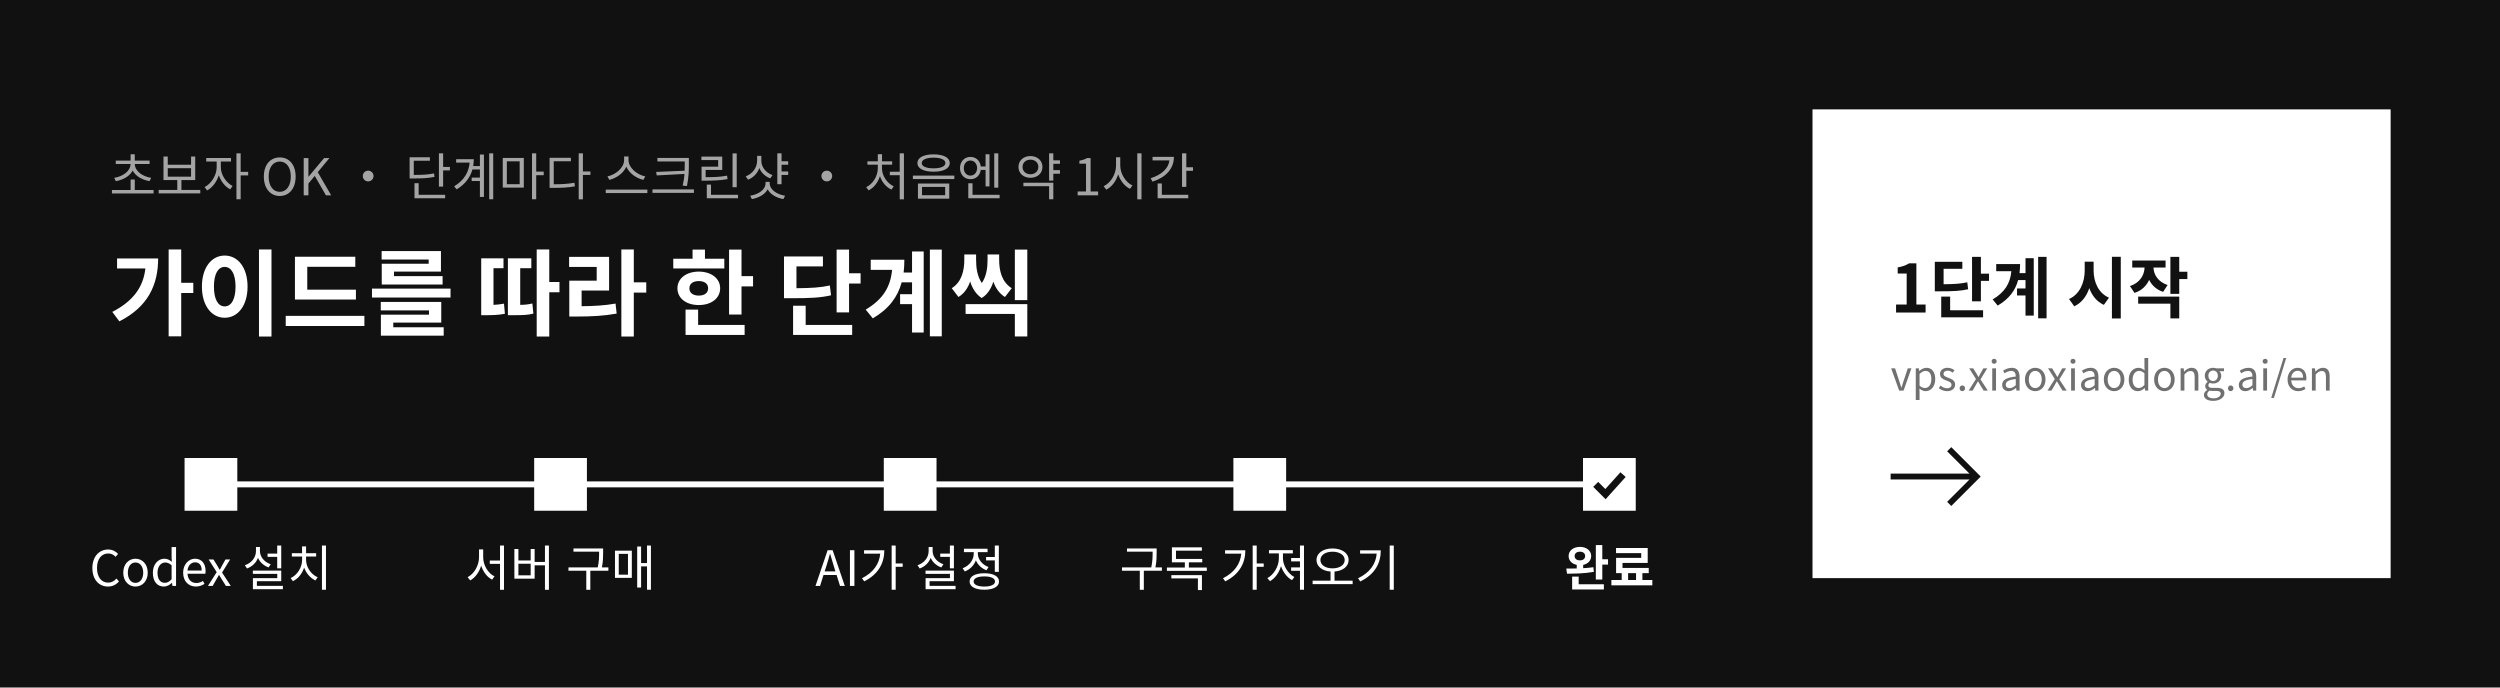
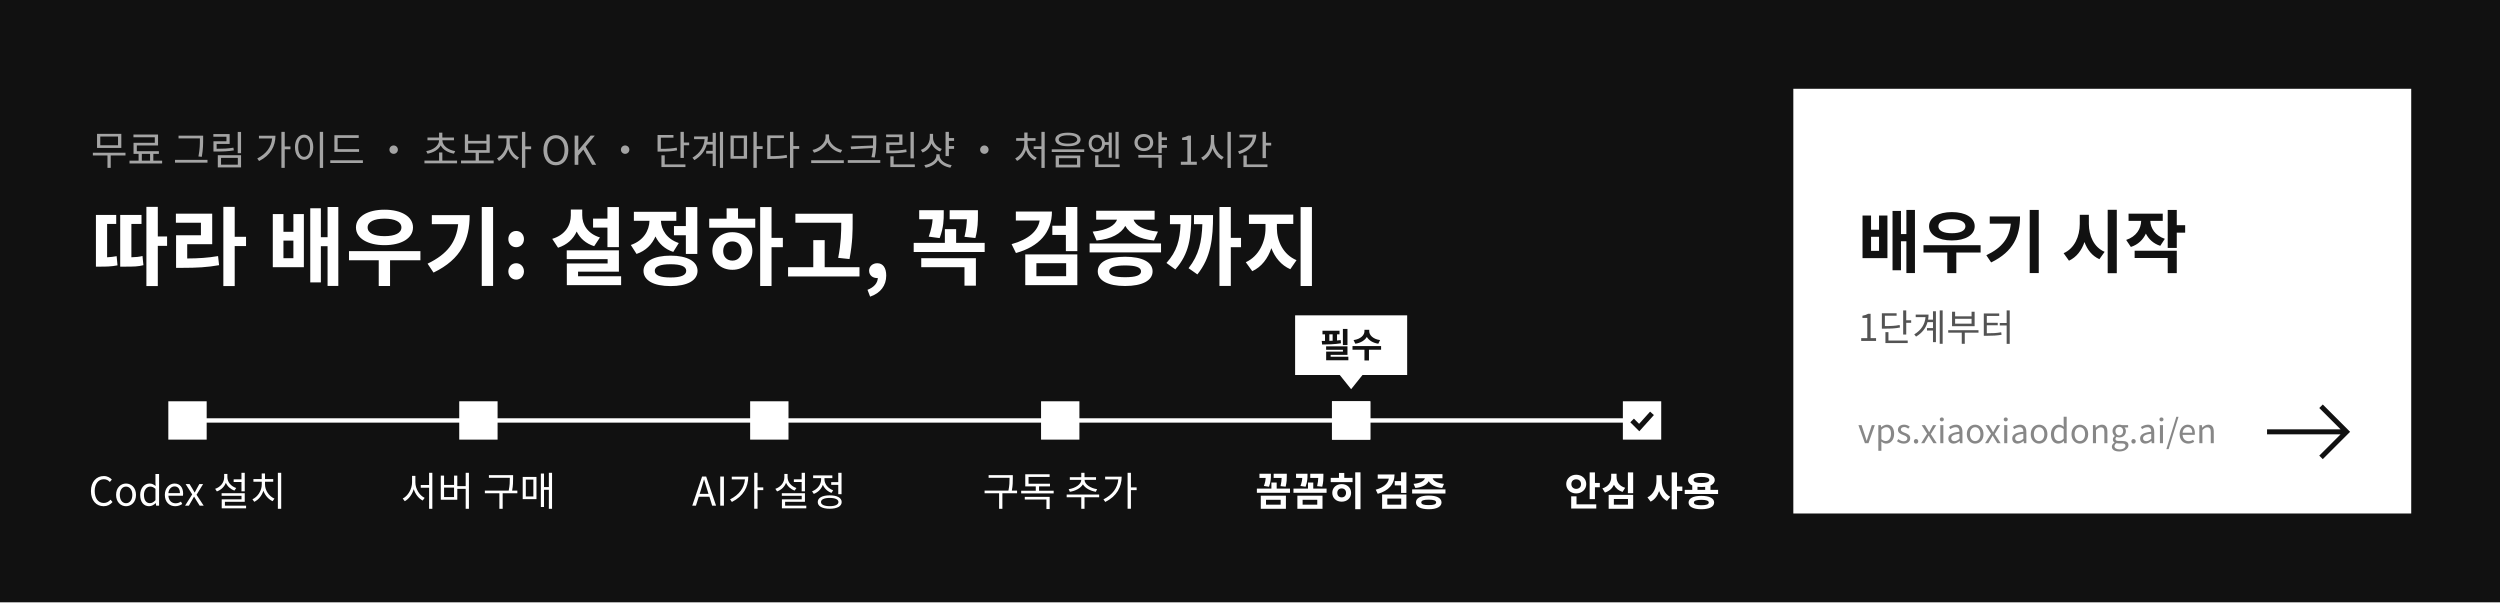
- <svg xmlns="http://www.w3.org/2000/svg" width="640" height="176" viewBox="0 0 640 176" role="img" aria-label="가이드를 따라 한 단계씩">
+ <svg xmlns="http://www.w3.org/2000/svg" width="880" height="212" viewBox="0 0 880 212" role="img" aria-label="따라 배우기: 설정하고, 꼭 검증까지">
  <style>
- .track{stroke-dasharray:358;animation:fill 7s linear infinite}
- @keyframes fill{0%{stroke-dashoffset:358;opacity:1}62%{stroke-dashoffset:0}92%{stroke-dashoffset:0;opacity:1}100%{stroke-dashoffset:0;opacity:0}}
- .arrow{animation:nudge 1.4s ease-in-out infinite}
- @keyframes nudge{0%,100%{transform:translateX(0)}50%{transform:translateX(5px)}}
- .shine{animation:shine 7s ease-in-out infinite}
- @keyframes shine{0%,62%{transform:translateX(-80px)}76%,100%{transform:translateX(228px)}}
- .ok{animation:ok 7s ease infinite}
+ .track{stroke-dasharray:512;animation:fill 8s linear infinite}
+ @keyframes fill{0%{stroke-dashoffset:512;opacity:1}62%{stroke-dashoffset:0}92%{stroke-dashoffset:0;opacity:1}100%{stroke-dashoffset:0;opacity:0}}
+ .arrow{animation:nudge 1.2s ease-in-out infinite}
+ @keyframes nudge{0%,100%{transform:translateX(0)}50%{transform:translateX(6px)}}
+ .shine{animation:shine 8s ease-in-out infinite}
+ @keyframes shine{0%,62%{transform:translateX(-90px)}76%,100%{transform:translateX(306px)}}
+ .ring{transform-box:fill-box;transform-origin:center;animation:ring 2s ease-out infinite}
+ @keyframes ring{0%{transform:scale(1);opacity:.55}100%{transform:scale(1.09,1.12);opacity:0}}
+ .ok{animation:ok 8s ease infinite}
@keyframes ok{0%,62%{opacity:0}66%,92%{opacity:1}100%{opacity:0}}
- .n0{animation:n0 7s steps(1,end) infinite}
+ .vr{transform-box:fill-box;transform-origin:center;animation:vr 8s ease-out infinite}
+ @keyframes vr{0%,49.6%{transform:scale(1);opacity:0}50.6%{opacity:.8}63.6%,100%{transform:scale(2.6);opacity:0}}
+ .n0{animation:n0 8s steps(1,end) infinite}
@keyframes n0{0%{fill-opacity:0}0%{fill-opacity:1}92%{fill-opacity:1}100%{fill-opacity:0}}
- .l0{animation:l0 7s ease infinite}
+ .l0{animation:l0 8s ease infinite}
@keyframes l0{0%{opacity:.4}0%{opacity:.4}3%{opacity:1}92%{opacity:1}100%{opacity:.4}}
- .n1{animation:n1 7s steps(1,end) infinite}
- @keyframes n1{0%{fill-opacity:0}15.5%{fill-opacity:1}92%{fill-opacity:1}100%{fill-opacity:0}}
- .l1{animation:l1 7s ease infinite}
- @keyframes l1{0%{opacity:.4}15.4%{opacity:.4}18.5%{opacity:1}92%{opacity:1}100%{opacity:.4}}
- .n2{animation:n2 7s steps(1,end) infinite}
- @keyframes n2{0%{fill-opacity:0}31%{fill-opacity:1}92%{fill-opacity:1}100%{fill-opacity:0}}
- .l2{animation:l2 7s ease infinite}
- @keyframes l2{0%{opacity:.4}30.9%{opacity:.4}34%{opacity:1}92%{opacity:1}100%{opacity:.4}}
- .n3{animation:n3 7s steps(1,end) infinite}
- @keyframes n3{0%{fill-opacity:0}46.5%{fill-opacity:1}92%{fill-opacity:1}100%{fill-opacity:0}}
- .l3{animation:l3 7s ease infinite}
- @keyframes l3{0%{opacity:.4}46.4%{opacity:.4}49.5%{opacity:1}92%{opacity:1}100%{opacity:.4}}
- .n4{animation:n4 7s steps(1,end) infinite}
- @keyframes n4{0%{fill-opacity:0}62%{fill-opacity:1}92%{fill-opacity:1}100%{fill-opacity:0}}
- .l4{animation:l4 7s ease infinite}
- @keyframes l4{0%{opacity:.4}61.9%{opacity:.4}65%{opacity:1}92%{opacity:1}100%{opacity:.4}}
- @media (prefers-reduced-motion:reduce){*{animation:none!important}}
+ .n1{animation:n1 8s steps(1,end) infinite}
+ @keyframes n1{0%{fill-opacity:0}12.4%{fill-opacity:1}92%{fill-opacity:1}100%{fill-opacity:0}}
+ .l1{animation:l1 8s ease infinite}
+ @keyframes l1{0%{opacity:.4}12.3%{opacity:.4}15.4%{opacity:1}92%{opacity:1}100%{opacity:.4}}
+ .n2{animation:n2 8s steps(1,end) infinite}
+ @keyframes n2{0%{fill-opacity:0}24.8%{fill-opacity:1}92%{fill-opacity:1}100%{fill-opacity:0}}
+ .l2{animation:l2 8s ease infinite}
+ @keyframes l2{0%{opacity:.4}24.7%{opacity:.4}27.8%{opacity:1}92%{opacity:1}100%{opacity:.4}}
+ .n3{animation:n3 8s steps(1,end) infinite}
+ @keyframes n3{0%{fill-opacity:0}37.2%{fill-opacity:1}92%{fill-opacity:1}100%{fill-opacity:0}}
+ .l3{animation:l3 8s ease infinite}
+ @keyframes l3{0%{opacity:.4}37.1%{opacity:.4}40.2%{opacity:1}92%{opacity:1}100%{opacity:.4}}
+ .n4{animation:n4 8s steps(1,end) infinite}
+ @keyframes n4{0%{fill-opacity:0}49.6%{fill-opacity:1}92%{fill-opacity:1}100%{fill-opacity:0}}
+ .l4{animation:l4 8s ease infinite}
+ @keyframes l4{0%{opacity:.4}49.5%{opacity:.4}52.6%{opacity:1}92%{opacity:1}100%{opacity:.4}}
+ .n5{animation:n5 8s steps(1,end) infinite}
+ @keyframes n5{0%{fill-opacity:0}62%{fill-opacity:1}92%{fill-opacity:1}100%{fill-opacity:0}}
+ .l5{animation:l5 8s ease infinite}
+ @keyframes l5{0%{opacity:.4}61.9%{opacity:.4}65%{opacity:1}92%{opacity:1}100%{opacity:.4}}
+ @media (prefers-reduced-motion:reduce){*{animation:none!important}.ring,.vr{opacity:0}}
</style>
  <defs>
    <clipPath id="cc">
-       <rect x="464" y="28" width="148" height="120" />
+       <rect x="632" y="32" width="216" height="148" />
    </clipPath>
    <linearGradient id="sg" x1="0" x2="1">
      <stop offset="0" stop-color="#111111" stop-opacity="0" />
      <stop offset=".5" stop-color="#111111" stop-opacity=".1" />
      <stop offset="1" stop-color="#111111" stop-opacity="0" />
    </linearGradient>
  </defs>
-   <rect width="640" height="176" fill="#111111" />
-   <text x="28" y="50" font-family="-apple-system,BlinkMacSystemFont,'Segoe UI','PingFang SC','Hiragino Sans','Apple SD Gothic Neo','Malgun Gothic','Microsoft YaHei','Noto Sans CJK SC','Noto Sans Arabic','Noto Sans',Helvetica,Arial,sans-serif" font-size="13" font-weight="400" fill="#ffffff" fill-opacity=".62" text-anchor="start">초보자 OK · 단계마다 스크린샷 · 처음엔 약 1시간</text>
-   <text x="28" y="84" font-family="-apple-system,BlinkMacSystemFont,'Segoe UI','PingFang SC','Hiragino Sans','Apple SD Gothic Neo','Malgun Gothic','Microsoft YaHei','Noto Sans CJK SC','Noto Sans Arabic','Noto Sans',Helvetica,Arial,sans-serif" font-size="24" font-weight="700" fill="#ffffff" text-anchor="start">가이드를 따라 한 단계씩</text>
-   <line x1="54" y1="124" x2="412" y2="124" stroke="#ffffff" stroke-opacity=".22" stroke-width="1.5" />
-   <line class="track" x1="54" y1="124" x2="412" y2="124" stroke="#ffffff" stroke-width="1.5" />
-   <rect class="n0" x="48" y="118" width="12" height="12" fill="#ffffff" stroke="#ffffff" stroke-width="1.5" />
-   <text x="54" y="150" font-family="-apple-system,BlinkMacSystemFont,'Segoe UI','PingFang SC','Hiragino Sans','Apple SD Gothic Neo','Malgun Gothic','Microsoft YaHei','Noto Sans CJK SC','Noto Sans Arabic','Noto Sans',Helvetica,Arial,sans-serif" font-size="12.5" font-weight="500" class="l0" fill="#ffffff" text-anchor="middle">Codex 설치</text>
-   <rect class="n1" x="137.5" y="118" width="12" height="12" fill="#ffffff" stroke="#ffffff" stroke-width="1.5" />
-   <text x="143.5" y="150" font-family="-apple-system,BlinkMacSystemFont,'Segoe UI','PingFang SC','Hiragino Sans','Apple SD Gothic Neo','Malgun Gothic','Microsoft YaHei','Noto Sans CJK SC','Noto Sans Arabic','Noto Sans',Helvetica,Arial,sans-serif" font-size="12.5" font-weight="500" class="l1" fill="#ffffff" text-anchor="middle">서버 구매</text>
-   <rect class="n2" x="227" y="118" width="12" height="12" fill="#ffffff" stroke="#ffffff" stroke-width="1.5" />
-   <text x="233" y="150" font-family="-apple-system,BlinkMacSystemFont,'Segoe UI','PingFang SC','Hiragino Sans','Apple SD Gothic Neo','Malgun Gothic','Microsoft YaHei','Noto Sans CJK SC','Noto Sans Arabic','Noto Sans',Helvetica,Arial,sans-serif" font-size="12.5" font-weight="500" class="l2" fill="#ffffff" text-anchor="middle">AI가 설정</text>
-   <rect class="n3" x="316.5" y="118" width="12" height="12" fill="#ffffff" stroke="#ffffff" stroke-width="1.5" />
-   <text x="322.5" y="150" font-family="-apple-system,BlinkMacSystemFont,'Segoe UI','PingFang SC','Hiragino Sans','Apple SD Gothic Neo','Malgun Gothic','Microsoft YaHei','Noto Sans CJK SC','Noto Sans Arabic','Noto Sans',Helvetica,Arial,sans-serif" font-size="12.5" font-weight="500" class="l3" fill="#ffffff" text-anchor="middle">구독 가져오기</text>
-   <rect class="n4" x="406" y="118" width="12" height="12" fill="#ffffff" stroke="#ffffff" stroke-width="1.5" />
-   <path class="ok" d="M408.5 124l2.5 2.5 4.5-5" fill="none" stroke="#111111" stroke-width="1.8" stroke-linejoin="miter" />
-   <text x="412" y="150" font-family="-apple-system,BlinkMacSystemFont,'Segoe UI','PingFang SC','Hiragino Sans','Apple SD Gothic Neo','Malgun Gothic','Microsoft YaHei','Noto Sans CJK SC','Noto Sans Arabic','Noto Sans',Helvetica,Arial,sans-serif" font-size="12.5" font-weight="700" class="l4" fill="#ffffff" text-anchor="middle">완료</text>
-   <rect x="464" y="28" width="148" height="120" fill="#ffffff" />
+   <rect width="880" height="212" fill="#111111" />
+   <text x="32" y="58" font-family="-apple-system,BlinkMacSystemFont,'Segoe UI','PingFang SC','Hiragino Sans','Apple SD Gothic Neo','Malgun Gothic','Microsoft YaHei','Noto Sans CJK SC','Noto Sans Arabic','Noto Sans',Helvetica,Arial,sans-serif" font-size="14" font-weight="400" fill="#ffffff" fill-opacity=".62">무료 그림 가이드 · 초보자 OK · 단계마다 스크린샷 · 처음엔 약 1시간</text>
+   <text x="32" y="98" font-family="-apple-system,BlinkMacSystemFont,'Segoe UI','PingFang SC','Hiragino Sans','Apple SD Gothic Neo','Malgun Gothic','Microsoft YaHei','Noto Sans CJK SC','Noto Sans Arabic','Noto Sans',Helvetica,Arial,sans-serif" font-size="30" font-weight="700" fill="#ffffff">따라 배우기: 설정하고, 꼭 검증까지</text>
+   <line x1="66" y1="148" x2="578" y2="148" stroke="#ffffff" stroke-opacity=".22" stroke-width="1.5" />
+   <line class="track" x1="66" y1="148" x2="578" y2="148" stroke="#ffffff" stroke-width="1.5" />
+   <rect x="455.88" y="111" width="39.44" height="21" fill="#ffffff" />
+   <path d="M471.6 132l4 5 4-5z" fill="#ffffff" />
+   <text x="475.6" y="125.82" font-family="-apple-system,BlinkMacSystemFont,'Segoe UI','PingFang SC','Hiragino Sans','Apple SD Gothic Neo','Malgun Gothic','Microsoft YaHei','Noto Sans CJK SC','Noto Sans Arabic','Noto Sans',Helvetica,Arial,sans-serif" font-size="12" font-weight="700" fill="#111111" text-anchor="middle">필수</text>
+   <rect class="n0" x="60" y="142" width="12" height="12" fill="#ffffff" stroke="#ffffff" stroke-width="1.5" />
+   <text x="66" y="178" font-family="-apple-system,BlinkMacSystemFont,'Segoe UI','PingFang SC','Hiragino Sans','Apple SD Gothic Neo','Malgun Gothic','Microsoft YaHei','Noto Sans CJK SC','Noto Sans Arabic','Noto Sans',Helvetica,Arial,sans-serif" font-size="14" font-weight="500" class="l0" fill="#ffffff" text-anchor="middle">Codex 설치</text>
+   <rect class="n1" x="162.4" y="142" width="12" height="12" fill="#ffffff" stroke="#ffffff" stroke-width="1.5" />
+   <text x="168.4" y="178" font-family="-apple-system,BlinkMacSystemFont,'Segoe UI','PingFang SC','Hiragino Sans','Apple SD Gothic Neo','Malgun Gothic','Microsoft YaHei','Noto Sans CJK SC','Noto Sans Arabic','Noto Sans',Helvetica,Arial,sans-serif" font-size="14" font-weight="500" class="l1" fill="#ffffff" text-anchor="middle">서버 구매</text>
+   <rect class="n2" x="264.8" y="142" width="12" height="12" fill="#ffffff" stroke="#ffffff" stroke-width="1.5" />
+   <text x="270.8" y="178" font-family="-apple-system,BlinkMacSystemFont,'Segoe UI','PingFang SC','Hiragino Sans','Apple SD Gothic Neo','Malgun Gothic','Microsoft YaHei','Noto Sans CJK SC','Noto Sans Arabic','Noto Sans',Helvetica,Arial,sans-serif" font-size="14" font-weight="500" class="l2" fill="#ffffff" text-anchor="middle">AI가 설정</text>
+   <rect class="n3" x="367.2" y="142" width="12" height="12" fill="#ffffff" stroke="#ffffff" stroke-width="1.5" />
+   <text x="373.2" y="178" font-family="-apple-system,BlinkMacSystemFont,'Segoe UI','PingFang SC','Hiragino Sans','Apple SD Gothic Neo','Malgun Gothic','Microsoft YaHei','Noto Sans CJK SC','Noto Sans Arabic','Noto Sans',Helvetica,Arial,sans-serif" font-size="14" font-weight="500" class="l3" fill="#ffffff" text-anchor="middle">구독 추가</text>
+   <rect class="n4" x="469.6" y="142" width="12" height="12" fill="#ffffff" stroke="#ffffff" stroke-width="1.5" />
+   <rect class="vr" x="469.6" y="142" width="12" height="12" fill="none" stroke="#ffffff" stroke-width="1.5" />
+   <text x="475.6" y="178" font-family="-apple-system,BlinkMacSystemFont,'Segoe UI','PingFang SC','Hiragino Sans','Apple SD Gothic Neo','Malgun Gothic','Microsoft YaHei','Noto Sans CJK SC','Noto Sans Arabic','Noto Sans',Helvetica,Arial,sans-serif" font-size="14" font-weight="700" class="l4" fill="#ffffff" text-anchor="middle">꼼꼼히 검증</text>
+   <rect class="n5" x="572" y="142" width="12" height="12" fill="#ffffff" stroke="#ffffff" stroke-width="1.5" />
+   <path class="ok" d="M574.5 148l2.5 2.5 4.5-5" fill="none" stroke="#111111" stroke-width="1.8" stroke-linejoin="miter" />
+   <text x="578" y="178" font-family="-apple-system,BlinkMacSystemFont,'Segoe UI','PingFang SC','Hiragino Sans','Apple SD Gothic Neo','Malgun Gothic','Microsoft YaHei','Noto Sans CJK SC','Noto Sans Arabic','Noto Sans',Helvetica,Arial,sans-serif" font-size="14" font-weight="700" class="l5" fill="#ffffff" text-anchor="middle">안심 사용</text>
+   <rect class="ring" x="632" y="32" width="216" height="148" fill="none" stroke="#ffffff" stroke-width="1.5" />
+   <rect x="632" y="32" width="216" height="148" fill="#ffffff" />
  <g clip-path="url(#cc)">
-     <rect class="shine" x="404" y="28" width="60" height="120" fill="url(#sg)" />
+     <rect class="shine" x="562" y="32" width="70" height="148" fill="url(#sg)" />
  </g>
-   <text x="484" y="80" font-family="-apple-system,BlinkMacSystemFont,'Segoe UI','PingFang SC','Hiragino Sans','Apple SD Gothic Neo','Malgun Gothic','Microsoft YaHei','Noto Sans CJK SC','Noto Sans Arabic','Noto Sans',Helvetica,Arial,sans-serif" font-size="17" font-weight="700" fill="#111111" text-anchor="start">1단계 시작</text>
-   <text x="484" y="100" font-family="-apple-system,BlinkMacSystemFont,'Segoe UI','PingFang SC','Hiragino Sans','Apple SD Gothic Neo','Malgun Gothic','Microsoft YaHei','Noto Sans CJK SC','Noto Sans Arabic','Noto Sans',Helvetica,Arial,sans-serif" font-size="10.5" font-weight="400" fill="#111111" fill-opacity=".6" text-anchor="start" direction="ltr" unicode-bidi="embed">vps.xiaoxiaodong.ai/en</text>
+   <text x="654" y="94" font-family="-apple-system,BlinkMacSystemFont,'Segoe UI','PingFang SC','Hiragino Sans','Apple SD Gothic Neo','Malgun Gothic','Microsoft YaHei','Noto Sans CJK SC','Noto Sans Arabic','Noto Sans',Helvetica,Arial,sans-serif" font-size="24" font-weight="700" fill="#111111">배우기 시작</text>
+   <text x="654" y="120" font-family="-apple-system,BlinkMacSystemFont,'Segoe UI','PingFang SC','Hiragino Sans','Apple SD Gothic Neo','Malgun Gothic','Microsoft YaHei','Noto Sans CJK SC','Noto Sans Arabic','Noto Sans',Helvetica,Arial,sans-serif" font-size="13" font-weight="400" fill="#111111" fill-opacity=".72">1단계부터</text>
+   <text x="654" y="156" font-family="-apple-system,BlinkMacSystemFont,'Segoe UI','PingFang SC','Hiragino Sans','Apple SD Gothic Neo','Malgun Gothic','Microsoft YaHei','Noto Sans CJK SC','Noto Sans Arabic','Noto Sans',Helvetica,Arial,sans-serif" font-size="11.7" font-weight="400" fill="#111111" fill-opacity=".5" text-anchor="start" direction="ltr" unicode-bidi="embed">vps.xiaoxiaodong.ai/en</text>
  <g class="arrow">
-     <path d="M484 122h22M499 115l7 7-7 7" fill="none" stroke="#111111" stroke-width="1.5" stroke-linejoin="miter" />
+     <path d="M798 152h28M817 143l9 9-9 9" fill="none" stroke="#111111" stroke-width="1.75" stroke-linejoin="miter" />
  </g>
</svg>
